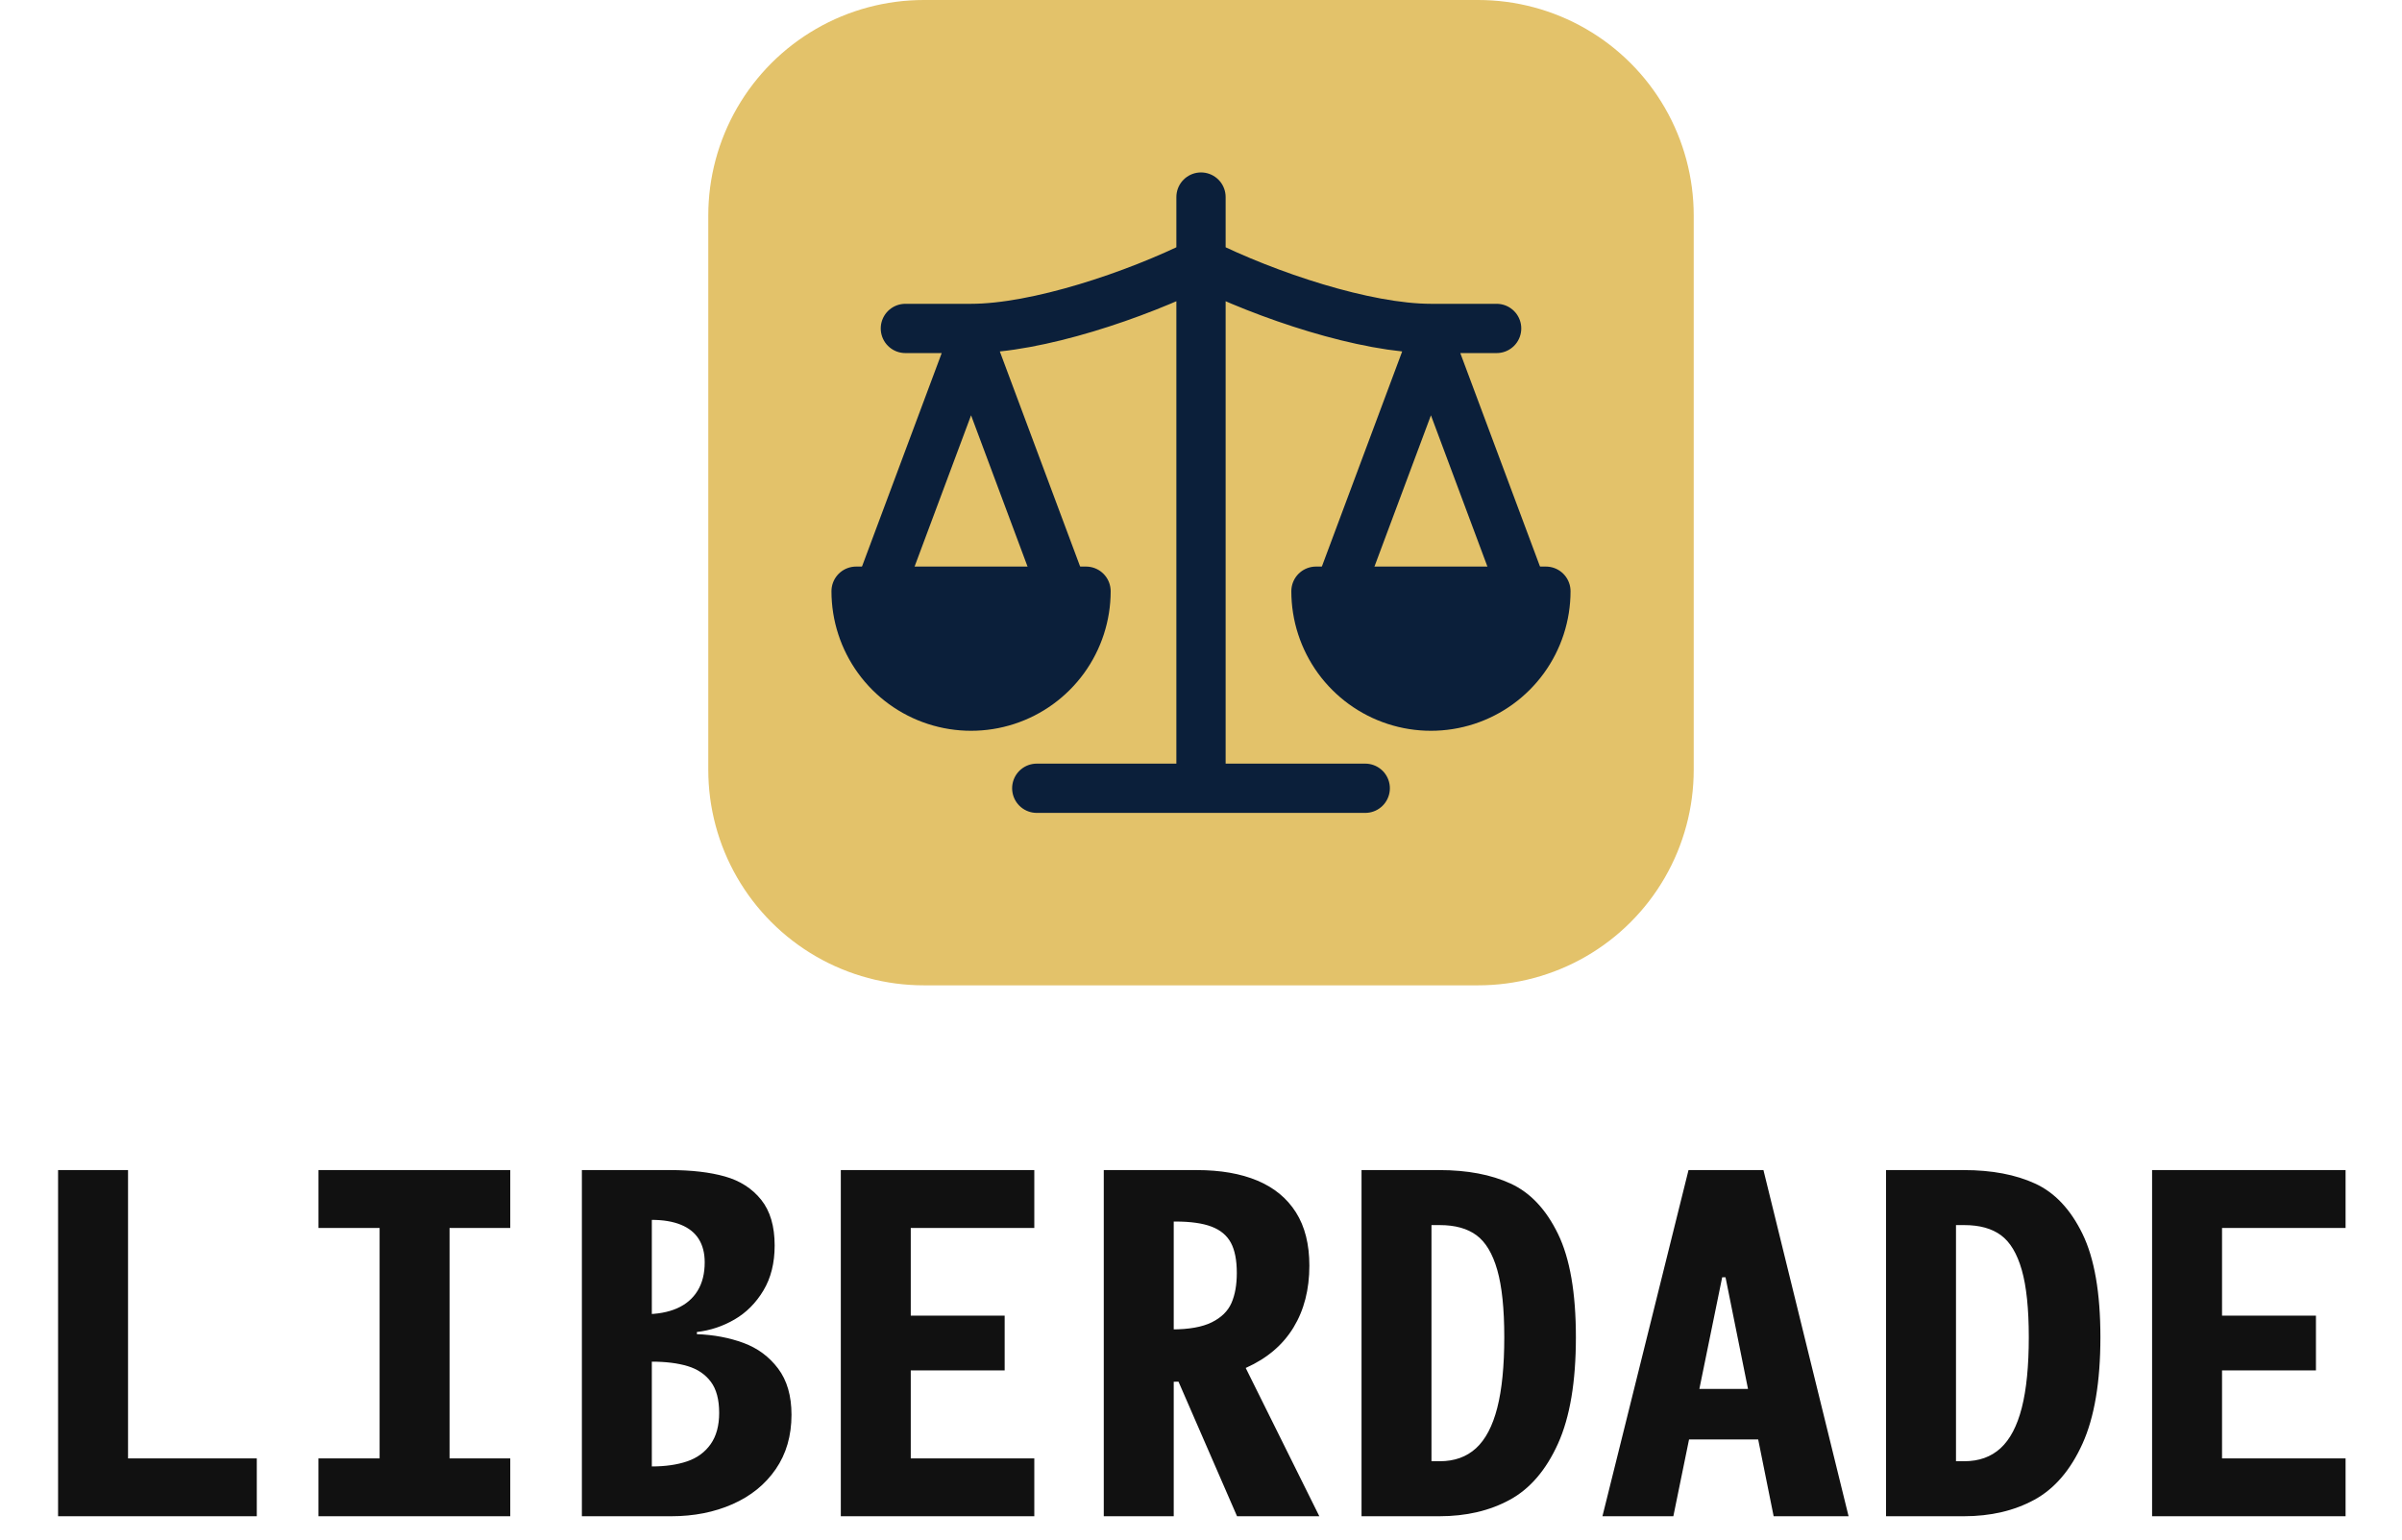
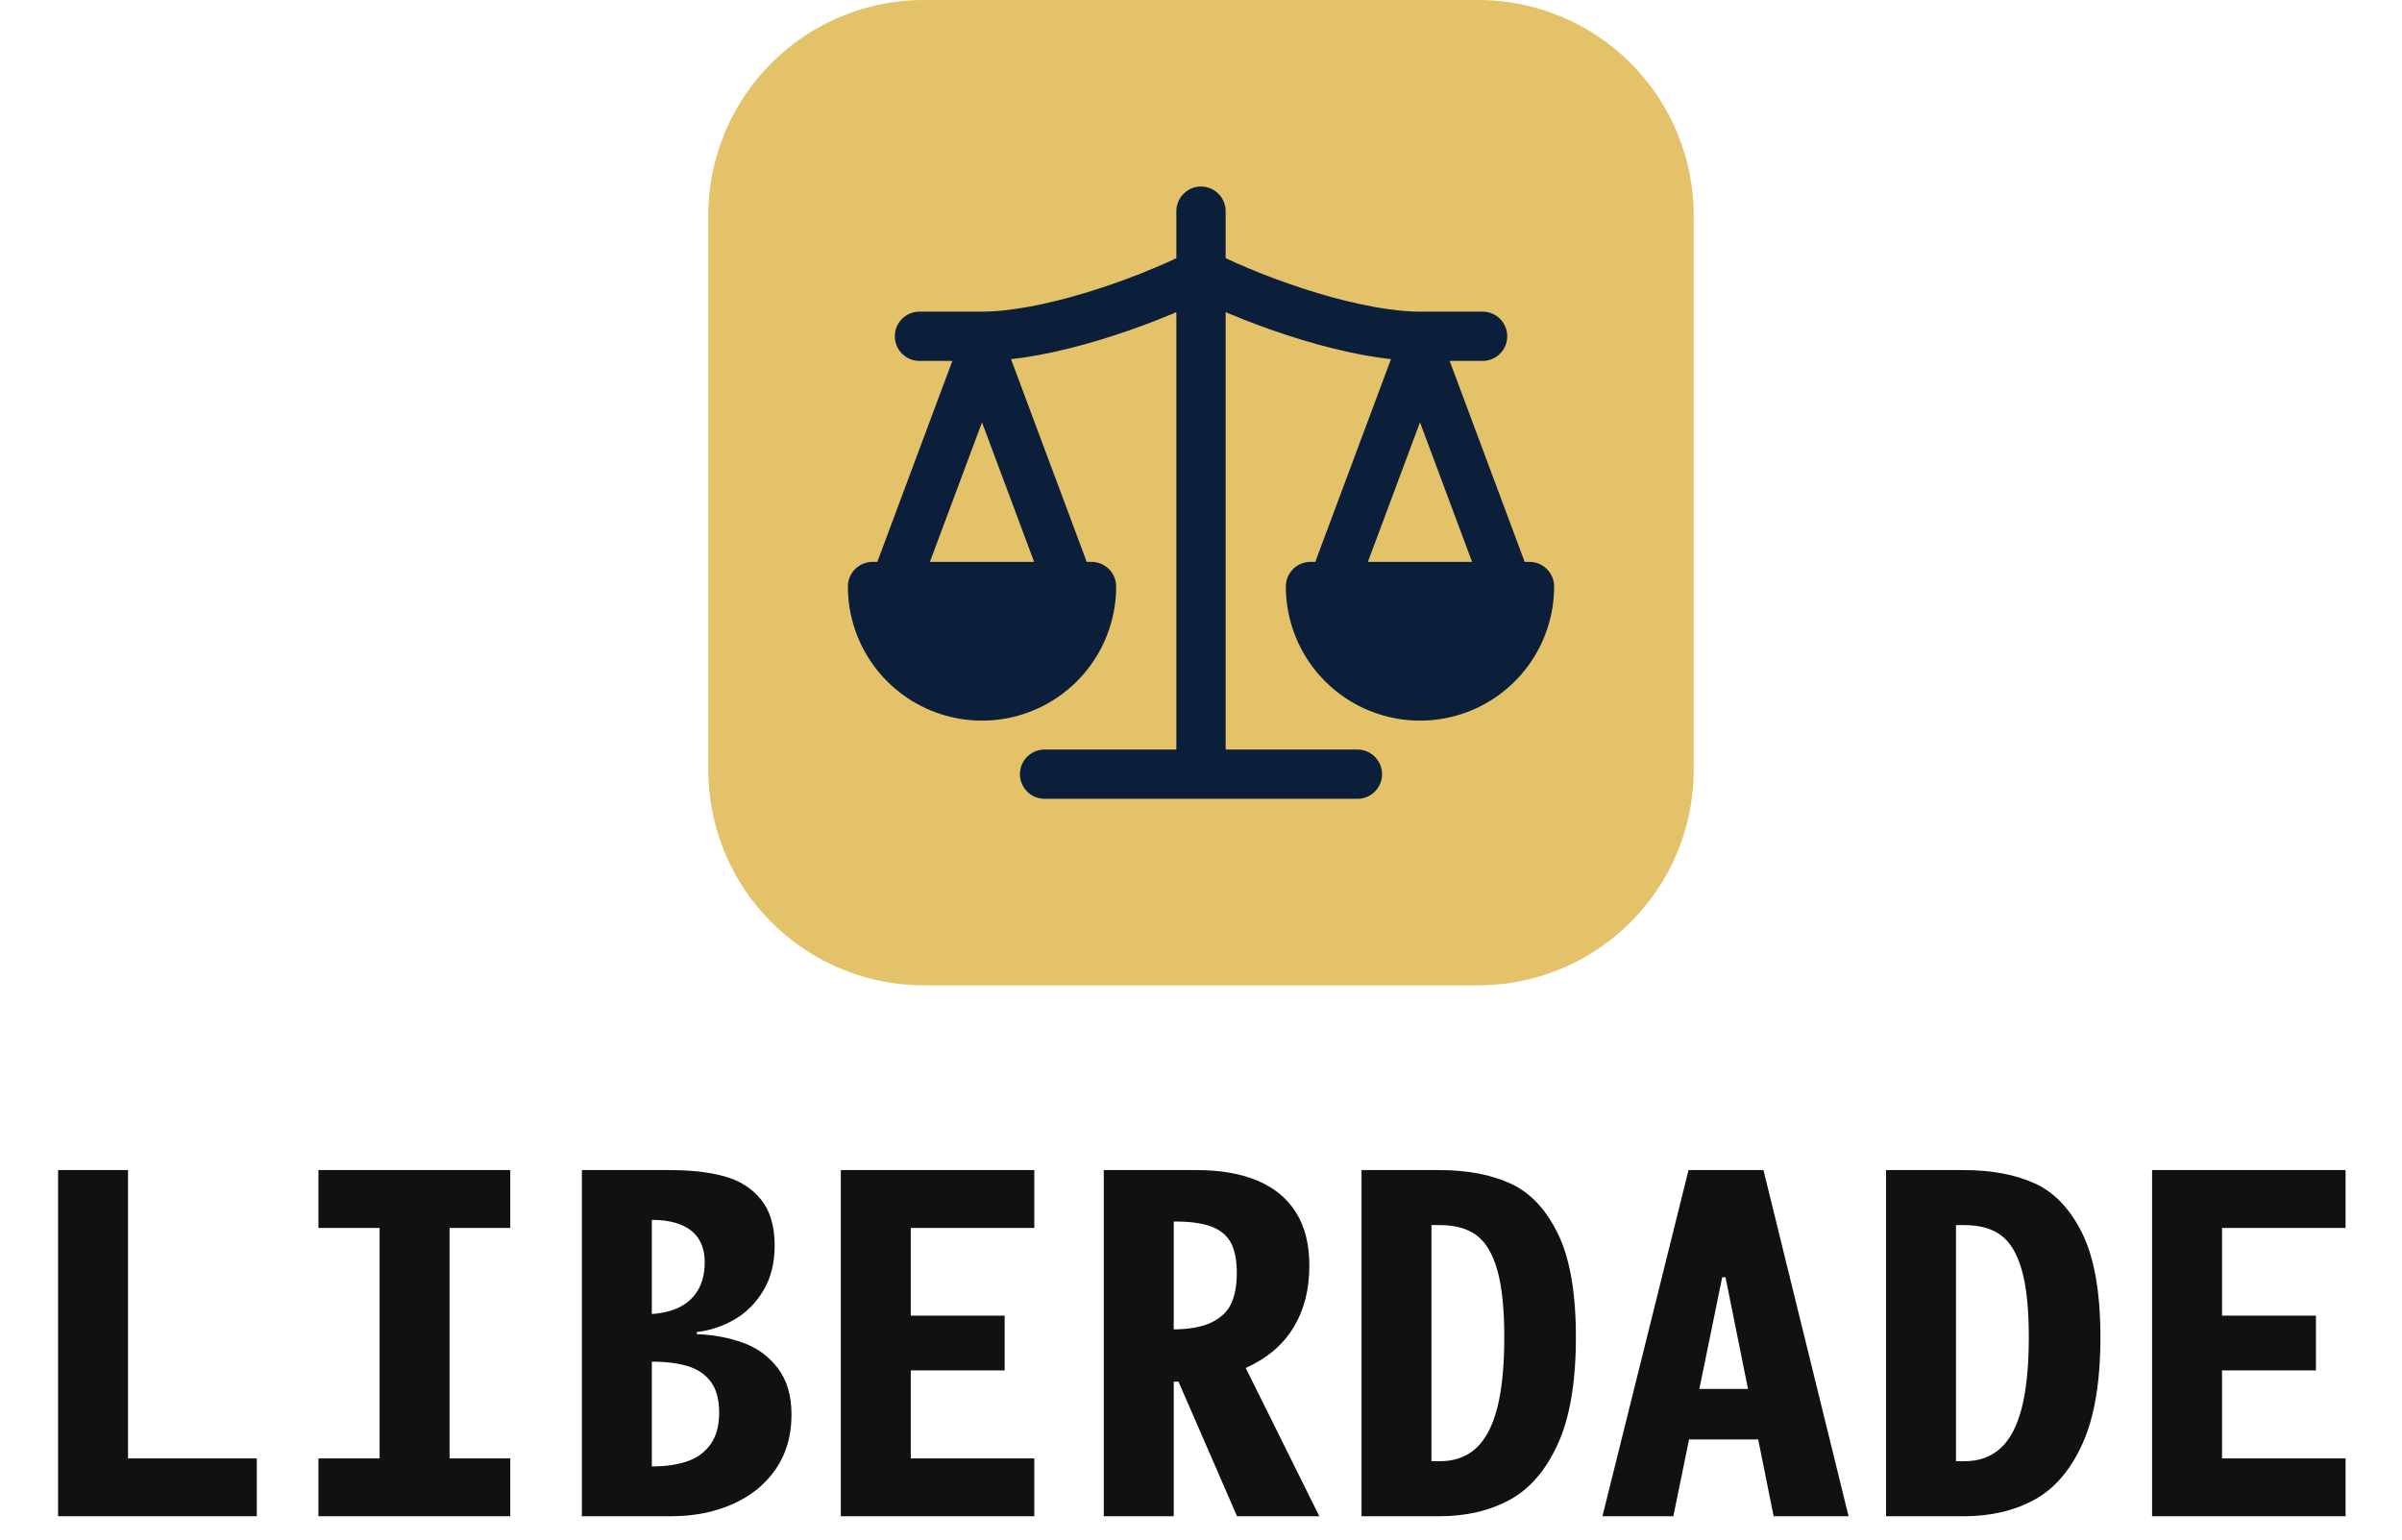
<svg xmlns="http://www.w3.org/2000/svg" width="390" height="250" viewBox="0 0 390 250">
  <path d="M 150,0 L 240,0 C 246.143,3.76170215621E-16 252.18,1.617 257.5,4.689 S 267.239,12.18 270.311,17.5 S 275,28.857 275,35 L 275,125 C 275,131.143 273.383,137.18 270.311,142.5 S 262.82,152.239 257.5,155.311 S 246.143,160 240,160 L 150,160 C 143.857,160 137.82,158.383 132.5,155.311 S 122.761,147.82 119.689,142.5 S 115,131.143 115,125 L 115,35 C 115,28.857 116.617,22.82 119.689,17.5 S 127.18,7.761 132.5,4.689 S 143.857,1.12851064686E-15 150,0 Z" fill="#e3c26a" stroke="none" stroke-width="0.000" stroke-linecap="butt" stroke-linejoin="miter" />
-   <path d="M 195,32 l 0,96 M 168.333,128 l 53.333,0 M 147,53.333 l 10.667,0 c 10.667,0 26.667,-5.333 37.333,-10.667 c 10.667,5.333 26.667,10.667 37.333,10.667 l 10.667,0 M 157.667,56 L 142.733,96 M 157.667,56 L 172.6,96 M 232.333,56 L 217.4,96 M 232.333,56 L 247.267,96" fill="none" stroke="#0b1f3a" stroke-width="8.000" stroke-linecap="round" stroke-linejoin="round" />
-   <path d="M 139,96 l 37.333,0 C 176.333,99.941 175.085,103.783 172.768,106.972 S 167.183,112.535 163.435,113.753 S 155.647,114.971 151.898,113.753 S 144.882,110.161 142.565,106.972 S 139,99.941 139,96 z" fill="#0b1f3a" stroke="#0b1f3a" stroke-width="8.000" stroke-linecap="round" stroke-linejoin="round" />
-   <path d="M 213.667,96 l 37.333,0 C 251,99.941 249.752,103.783 247.435,106.972 S 241.85,112.535 238.102,113.753 S 230.313,114.971 226.565,113.753 S 219.548,110.161 217.232,106.972 S 213.667,99.941 213.667,96 z" fill="#0b1f3a" stroke="#0b1f3a" stroke-width="8.000" stroke-linecap="round" stroke-linejoin="round" />
+   <path d="M 195,34.288 l 0,91.429 M 169.603,125.712 l 50.795,0 M 149.288,54.603 l 10.16,0 c 10.16,0 25.397,-5.077 35.557,-10.16 c 10.16,5.077 25.397,10.16 35.557,10.16 l 10.16,0 M 159.443,57.141 L 145.224,95.237 M 159.443,57.141 L 173.667,95.237 M 230.557,57.141 L 216.333,95.237 M 230.557,57.141 L 244.776,95.237" fill="none" stroke="#0b1f3a" stroke-width="8.000" stroke-linecap="round" stroke-linejoin="round" />
+   <path d="M 141.667,95.237 l 35.557,0 C 177.224,98.991 176.035,102.65 173.829,105.687 S 168.509,110.986 164.939,112.146 S 157.522,113.306 153.951,112.146 S 147.269,108.724 145.062,105.687 S 141.667,98.991 141.667,95.237 z" fill="#0b1f3a" stroke="#0b1f3a" stroke-width="8.000" stroke-linecap="round" stroke-linejoin="round" />
+   <path d="M 212.776,95.237 l 35.557,0 C 248.333,98.991 247.144,102.65 244.938,105.687 S 239.619,110.986 236.049,112.146 S 228.631,113.306 225.061,112.146 S 218.378,108.724 216.171,105.687 S 212.776,98.991 212.776,95.237 z" fill="#0b1f3a" stroke="#0b1f3a" stroke-width="8.000" stroke-linecap="round" stroke-linejoin="round" />
  <path d="M 9.43,246.21 L 9.43,190 L 20.788,190 L 20.788,246.21 Z M 41.693,246.21 L 15.32,246.21 L 15.32,236.816 L 41.693,236.816 Z M 61.636,246.21 L 61.636,190 L 72.993,190 L 72.993,246.21 Z M 82.85,190 L 82.85,199.394 L 51.703,199.394 L 51.703,190 Z M 51.703,236.816 L 82.85,236.816 L 82.85,246.21 L 51.703,246.21 Z M 94.477,246.21 L 94.477,190 L 105.834,190 L 105.834,246.21 Z M 125.777,202.243 Q 125.777,206.517 123.948,209.558 Q 122.12,212.6 119.27,214.255 Q 116.421,215.911 113.149,216.296 L 113.149,216.642 Q 117.269,216.796 120.714,218.066 Q 124.16,219.337 126.335,222.225 Q 128.511,225.112 128.511,229.732 Q 128.511,234.852 125.95,238.568 Q 123.39,242.283 118.943,244.246 Q 114.496,246.21 108.991,246.21 L 103.293,246.21 L 103.293,238.125 L 105.796,238.125 Q 109.145,238.125 111.57,237.297 Q 113.996,236.47 115.382,234.506 Q 116.768,232.542 116.768,229.424 Q 116.768,226.19 115.421,224.381 Q 114.073,222.571 111.667,221.839 Q 109.26,221.108 105.796,221.108 L 98.211,221.108 L 98.172,213.408 L 104.602,213.408 Q 107.759,213.408 109.934,212.446 Q 112.109,211.483 113.264,209.596 Q 114.419,207.71 114.419,204.976 Q 114.419,202.744 113.457,201.203 Q 112.495,199.663 110.55,198.874 Q 108.606,198.085 105.796,198.085 L 100.983,198.085 L 100.983,190 L 108.76,190 Q 114.034,190 117.711,191.04 Q 121.388,192.079 123.582,194.812 Q 125.777,197.546 125.777,202.243 Z M 136.518,246.21 L 136.518,190 L 147.876,190 L 147.876,246.21 Z M 167.935,246.21 L 142.178,246.21 L 142.178,236.816 L 167.935,236.816 Z M 163.122,222.532 L 143.141,222.532 L 143.141,213.639 L 163.122,213.639 Z M 142.178,199.394 L 142.178,190 L 167.935,190 L 167.935,199.394 Z M 214.212,246.21 L 200.852,246.21 L 189.918,221.07 L 201.198,219.992 Z M 179.215,246.21 L 179.215,190 L 190.572,190 L 190.572,246.21 Z M 200.814,206.709 Q 200.814,203.59 199.851,201.8 Q 198.888,200.01 196.713,199.182 Q 194.538,198.355 190.842,198.355 L 185.298,198.355 L 185.298,190 L 194.307,190 Q 200.082,190 204.163,191.713 Q 208.244,193.427 210.419,196.872 Q 212.595,200.318 212.595,205.516 Q 212.595,211.329 210.015,215.564 Q 207.435,219.799 202.353,222.09 Q 197.272,224.381 190.072,224.381 L 185.914,224.381 L 185.914,215.872 L 190.264,215.872 Q 194.423,215.872 196.752,214.717 Q 199.081,213.562 199.947,211.579 Q 200.814,209.596 200.814,206.709 Z M 221.065,246.21 L 221.065,190 L 232.422,190 L 232.422,246.21 Z M 233.769,198.932 L 226.262,198.932 L 226.262,190 L 233.692,190 Q 240.507,190 245.281,192.195 Q 250.055,194.389 252.962,200.357 Q 255.869,206.324 255.869,217.143 Q 255.869,228 252.962,234.429 Q 250.055,240.858 245.146,243.534 Q 240.238,246.21 233.692,246.21 L 226.262,246.21 L 226.262,237.278 L 233.769,237.278 Q 237.35,237.278 239.66,235.161 Q 241.97,233.043 243.106,228.596 Q 244.242,224.149 244.242,217.143 Q 244.242,210.213 243.106,206.228 Q 241.97,202.243 239.737,200.588 Q 237.504,198.932 233.769,198.932 Z M 287.978,246.21 L 280.162,207.402 L 279.623,207.402 L 271.692,246.21 L 260.18,246.21 L 274.156,190 L 286.322,190 L 300.144,246.21 Z M 268.15,225.536 L 293.637,225.536 L 293.637,233.736 L 268.15,233.736 Z M 306.226,246.21 L 306.226,190 L 317.584,190 L 317.584,246.21 Z M 318.932,198.932 L 311.424,198.932 L 311.424,190 L 318.854,190 Q 325.669,190 330.443,192.195 Q 335.217,194.389 338.124,200.357 Q 341.031,206.324 341.031,217.143 Q 341.031,228 338.124,234.429 Q 335.217,240.858 330.308,243.534 Q 325.399,246.21 318.854,246.21 L 311.424,246.21 L 311.424,237.278 L 318.932,237.278 Q 322.512,237.278 324.822,235.161 Q 327.132,233.043 328.268,228.596 Q 329.404,224.149 329.404,217.143 Q 329.404,210.213 328.268,206.228 Q 327.132,202.243 324.899,200.588 Q 322.666,198.932 318.932,198.932 Z M 349.423,246.21 L 349.423,190 L 360.781,190 L 360.781,246.21 Z M 380.839,246.21 L 355.083,246.21 L 355.083,236.816 L 380.839,236.816 Z M 376.027,222.532 L 356.046,222.532 L 356.046,213.639 L 376.027,213.639 Z M 355.083,199.394 L 355.083,190 L 380.839,190 L 380.839,199.394 Z" fill="#111111" stroke="none" stroke-width="0.000" stroke-linecap="butt" stroke-linejoin="miter" />
</svg>
